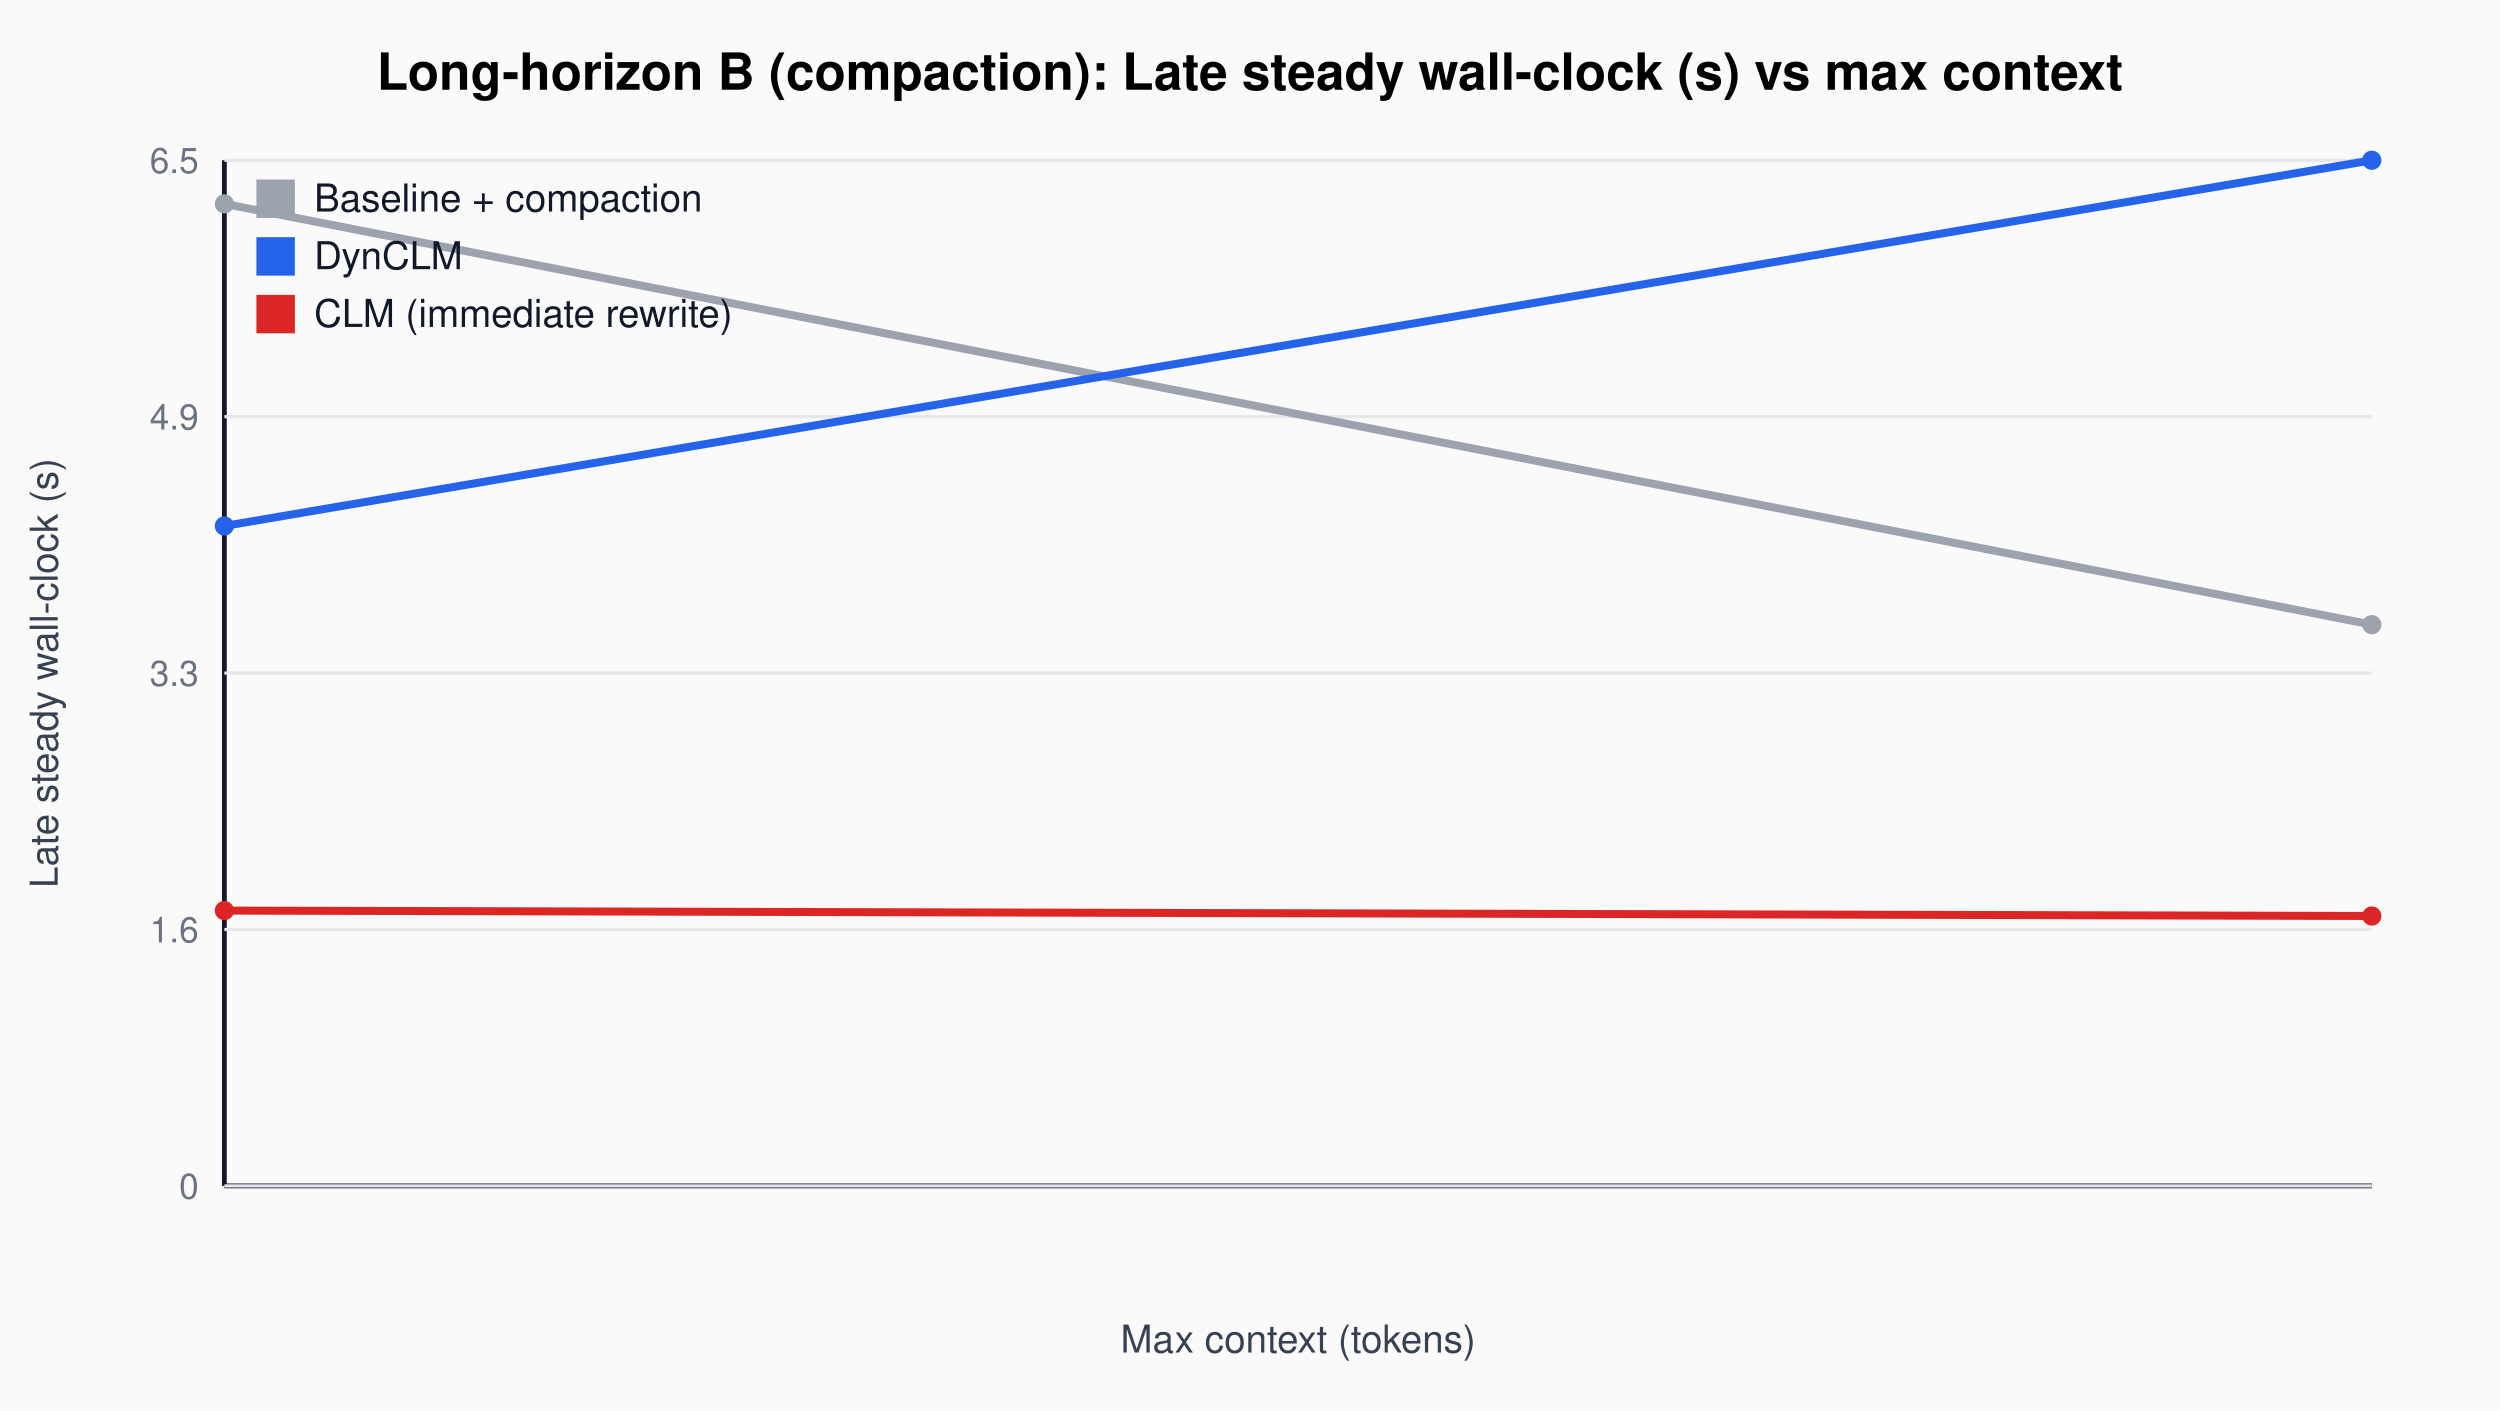
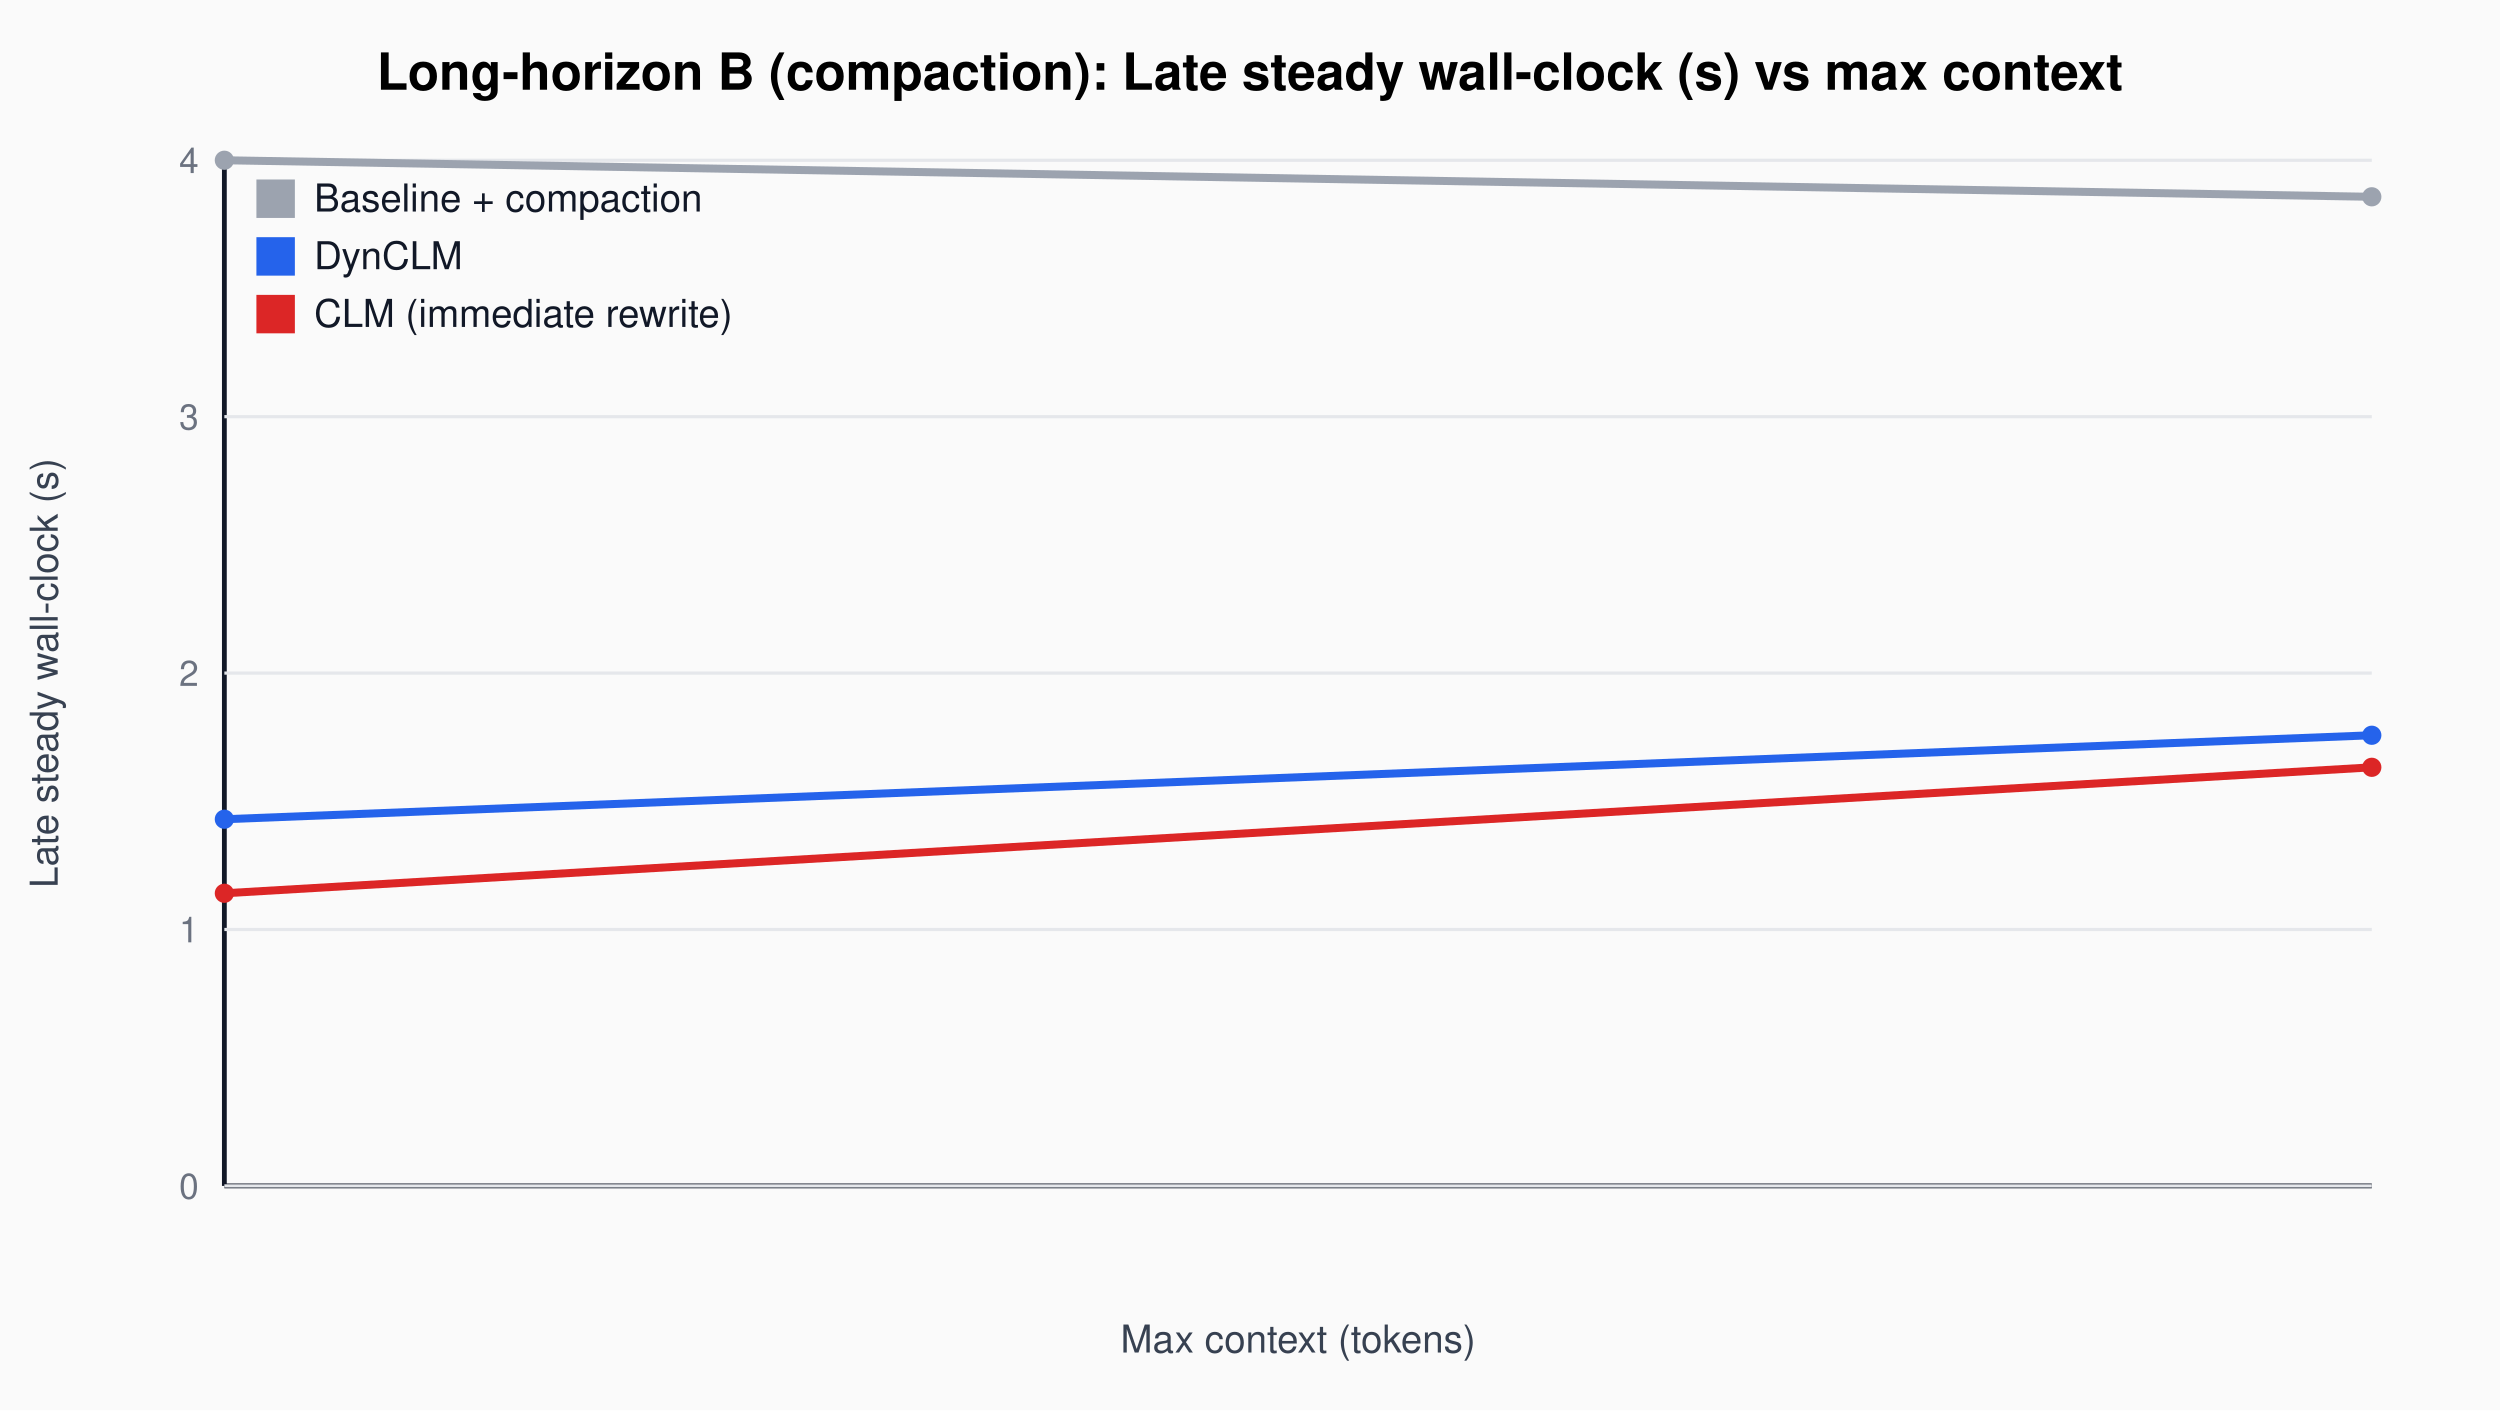
<svg xmlns="http://www.w3.org/2000/svg" width="780" height="440" viewBox="0 0 780 440">
  <rect width="100%" height="100%" fill="#fafafa" />
  <text x="390.0" y="28" text-anchor="middle" font-family="Helvetica,Arial,sans-serif" font-size="16" font-weight="700">Long-horizon B (compaction): Late steady wall-clock (s) vs max context</text>
  <text x="18" y="210.0" transform="rotate(-90 18,210.0)" text-anchor="middle" font-family="Helvetica,Arial,sans-serif" font-size="12" fill="#374151">Late steady wall-clock (s)</text>
  <text x="405.0" y="422" text-anchor="middle" font-family="Helvetica,Arial,sans-serif" font-size="12" fill="#374151">Max context (tokens)</text>
  <line x1="70" y1="50" x2="70" y2="370" stroke="#111827" stroke-width="1.5" />
  <line x1="70" y1="370" x2="740" y2="370" stroke="#111827" stroke-width="1.5" />
  <line x1="70" y1="50.0" x2="740" y2="50.0" stroke="#e5e7eb" />
-   <text x="62" y="54.0" text-anchor="end" font-family="Helvetica,Arial,sans-serif" font-size="11" fill="#6b7280">6.5</text>
+   <text x="62" y="54.0" text-anchor="end" font-family="Helvetica,Arial,sans-serif" font-size="11" fill="#6b7280">4</text>
  <line x1="70" y1="130.0" x2="740" y2="130.0" stroke="#e5e7eb" />
-   <text x="62" y="134.0" text-anchor="end" font-family="Helvetica,Arial,sans-serif" font-size="11" fill="#6b7280">4.9</text>
+   <text x="62" y="134.0" text-anchor="end" font-family="Helvetica,Arial,sans-serif" font-size="11" fill="#6b7280">3</text>
  <line x1="70" y1="210.0" x2="740" y2="210.0" stroke="#e5e7eb" />
-   <text x="62" y="214.0" text-anchor="end" font-family="Helvetica,Arial,sans-serif" font-size="11" fill="#6b7280">3.3</text>
+   <text x="62" y="214.0" text-anchor="end" font-family="Helvetica,Arial,sans-serif" font-size="11" fill="#6b7280">2</text>
  <line x1="70" y1="290.0" x2="740" y2="290.0" stroke="#e5e7eb" />
-   <text x="62" y="294.0" text-anchor="end" font-family="Helvetica,Arial,sans-serif" font-size="11" fill="#6b7280">1.6</text>
+   <text x="62" y="294.0" text-anchor="end" font-family="Helvetica,Arial,sans-serif" font-size="11" fill="#6b7280">1</text>
  <line x1="70" y1="370.0" x2="740" y2="370.0" stroke="#e5e7eb" />
  <text x="62" y="374.0" text-anchor="end" font-family="Helvetica,Arial,sans-serif" font-size="11" fill="#6b7280">0</text>
-   <path d="M 70.0,63.6 L 740.0,194.9" fill="none" stroke="#9ca3af" stroke-width="2.5" />
-   <circle cx="70.0" cy="63.6" r="3" fill="#9ca3af" />
-   <circle cx="740.0" cy="194.9" r="3" fill="#9ca3af" />
+   <path d="M 70.0,50.0 L 740.0,61.4" fill="none" stroke="#9ca3af" stroke-width="2.5" />
+   <circle cx="70.0" cy="50.0" r="3" fill="#9ca3af" />
+   <circle cx="740.0" cy="61.4" r="3" fill="#9ca3af" />
  <rect x="80" y="56" width="12" height="12" fill="#9ca3af" />
  <text x="98" y="66" font-family="Helvetica,Arial,sans-serif" font-size="12" fill="#111827">Baseline + compaction</text>
-   <path d="M 70.0,164.1 L 740.0,50.0" fill="none" stroke="#2563eb" stroke-width="2.5" />
-   <circle cx="70.0" cy="164.1" r="3" fill="#2563eb" />
-   <circle cx="740.0" cy="50.0" r="3" fill="#2563eb" />
+   <path d="M 70.0,255.6 L 740.0,229.4" fill="none" stroke="#2563eb" stroke-width="2.5" />
+   <circle cx="70.0" cy="255.6" r="3" fill="#2563eb" />
+   <circle cx="740.0" cy="229.4" r="3" fill="#2563eb" />
  <rect x="80" y="74" width="12" height="12" fill="#2563eb" />
  <text x="98" y="84" font-family="Helvetica,Arial,sans-serif" font-size="12" fill="#111827">DynCLM</text>
-   <path d="M 70.0,284.1 L 740.0,285.8" fill="none" stroke="#dc2626" stroke-width="2.5" />
-   <circle cx="70.0" cy="284.1" r="3" fill="#dc2626" />
-   <circle cx="740.0" cy="285.8" r="3" fill="#dc2626" />
+   <path d="M 70.0,278.7 L 740.0,239.4" fill="none" stroke="#dc2626" stroke-width="2.5" />
+   <circle cx="70.0" cy="278.7" r="3" fill="#dc2626" />
+   <circle cx="740.0" cy="239.4" r="3" fill="#dc2626" />
  <rect x="80" y="92" width="12" height="12" fill="#dc2626" />
  <text x="98" y="102" font-family="Helvetica,Arial,sans-serif" font-size="12" fill="#111827">CLM (immediate rewrite)</text>
</svg>
